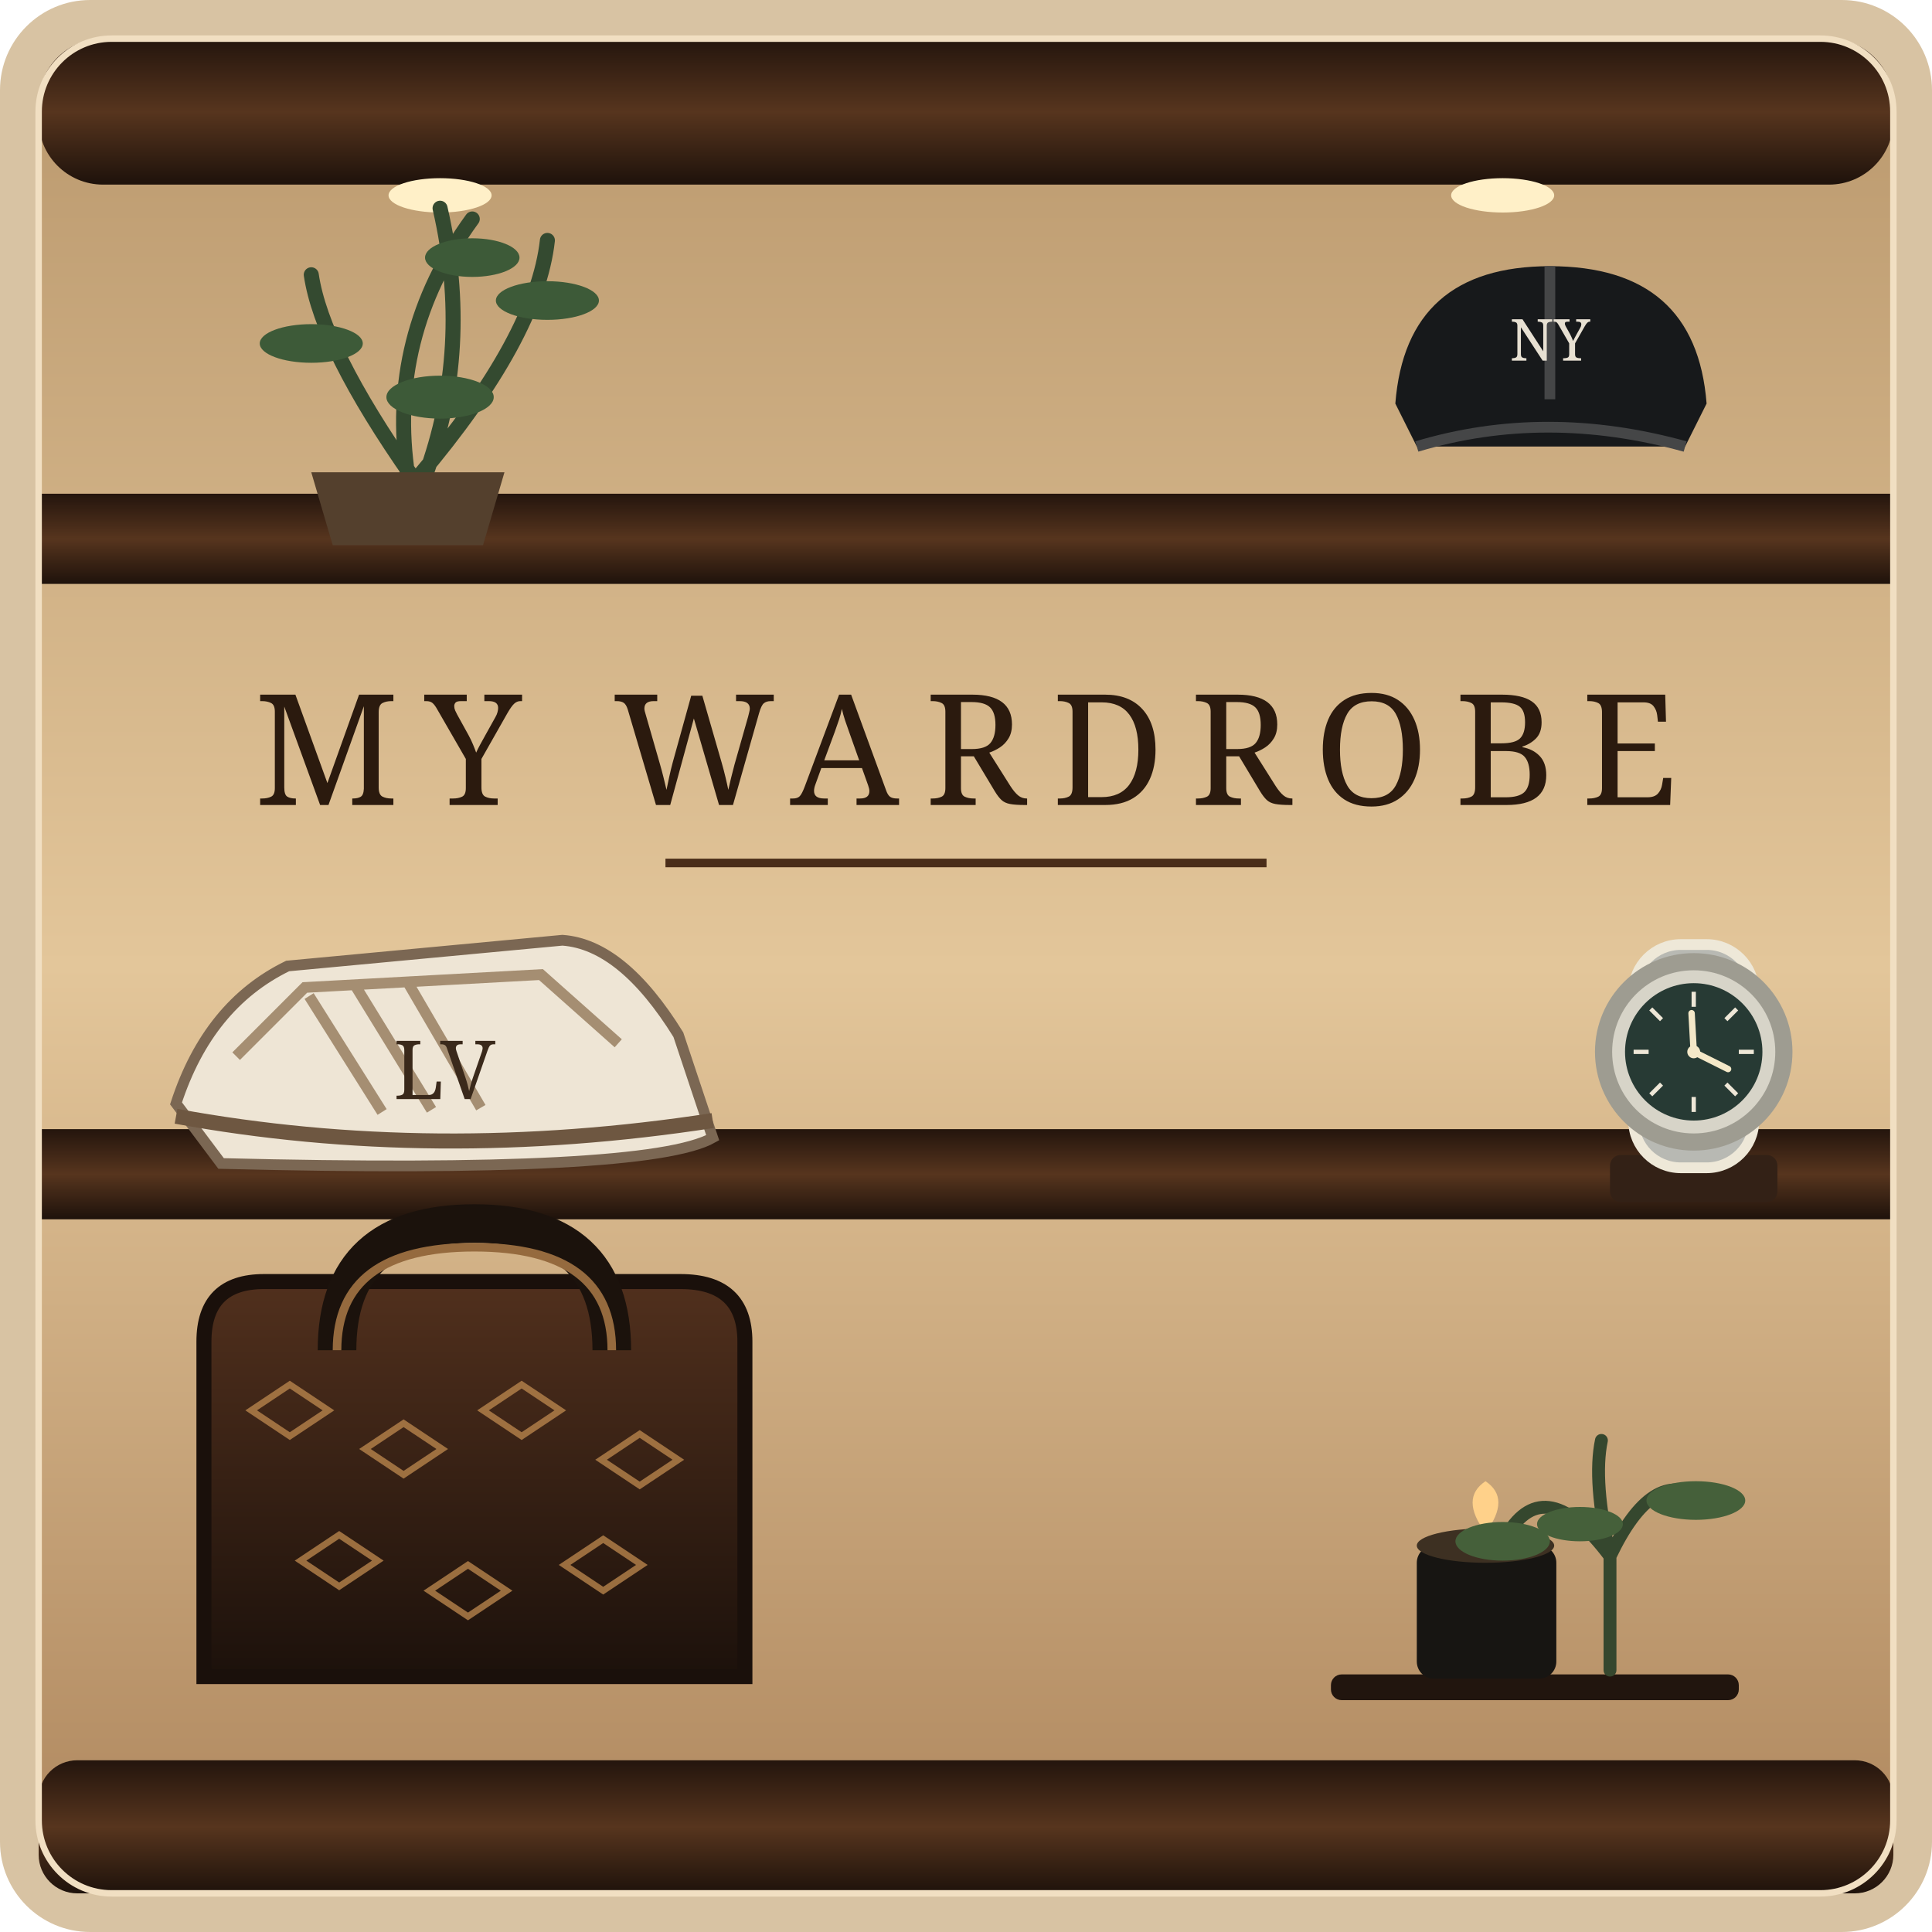
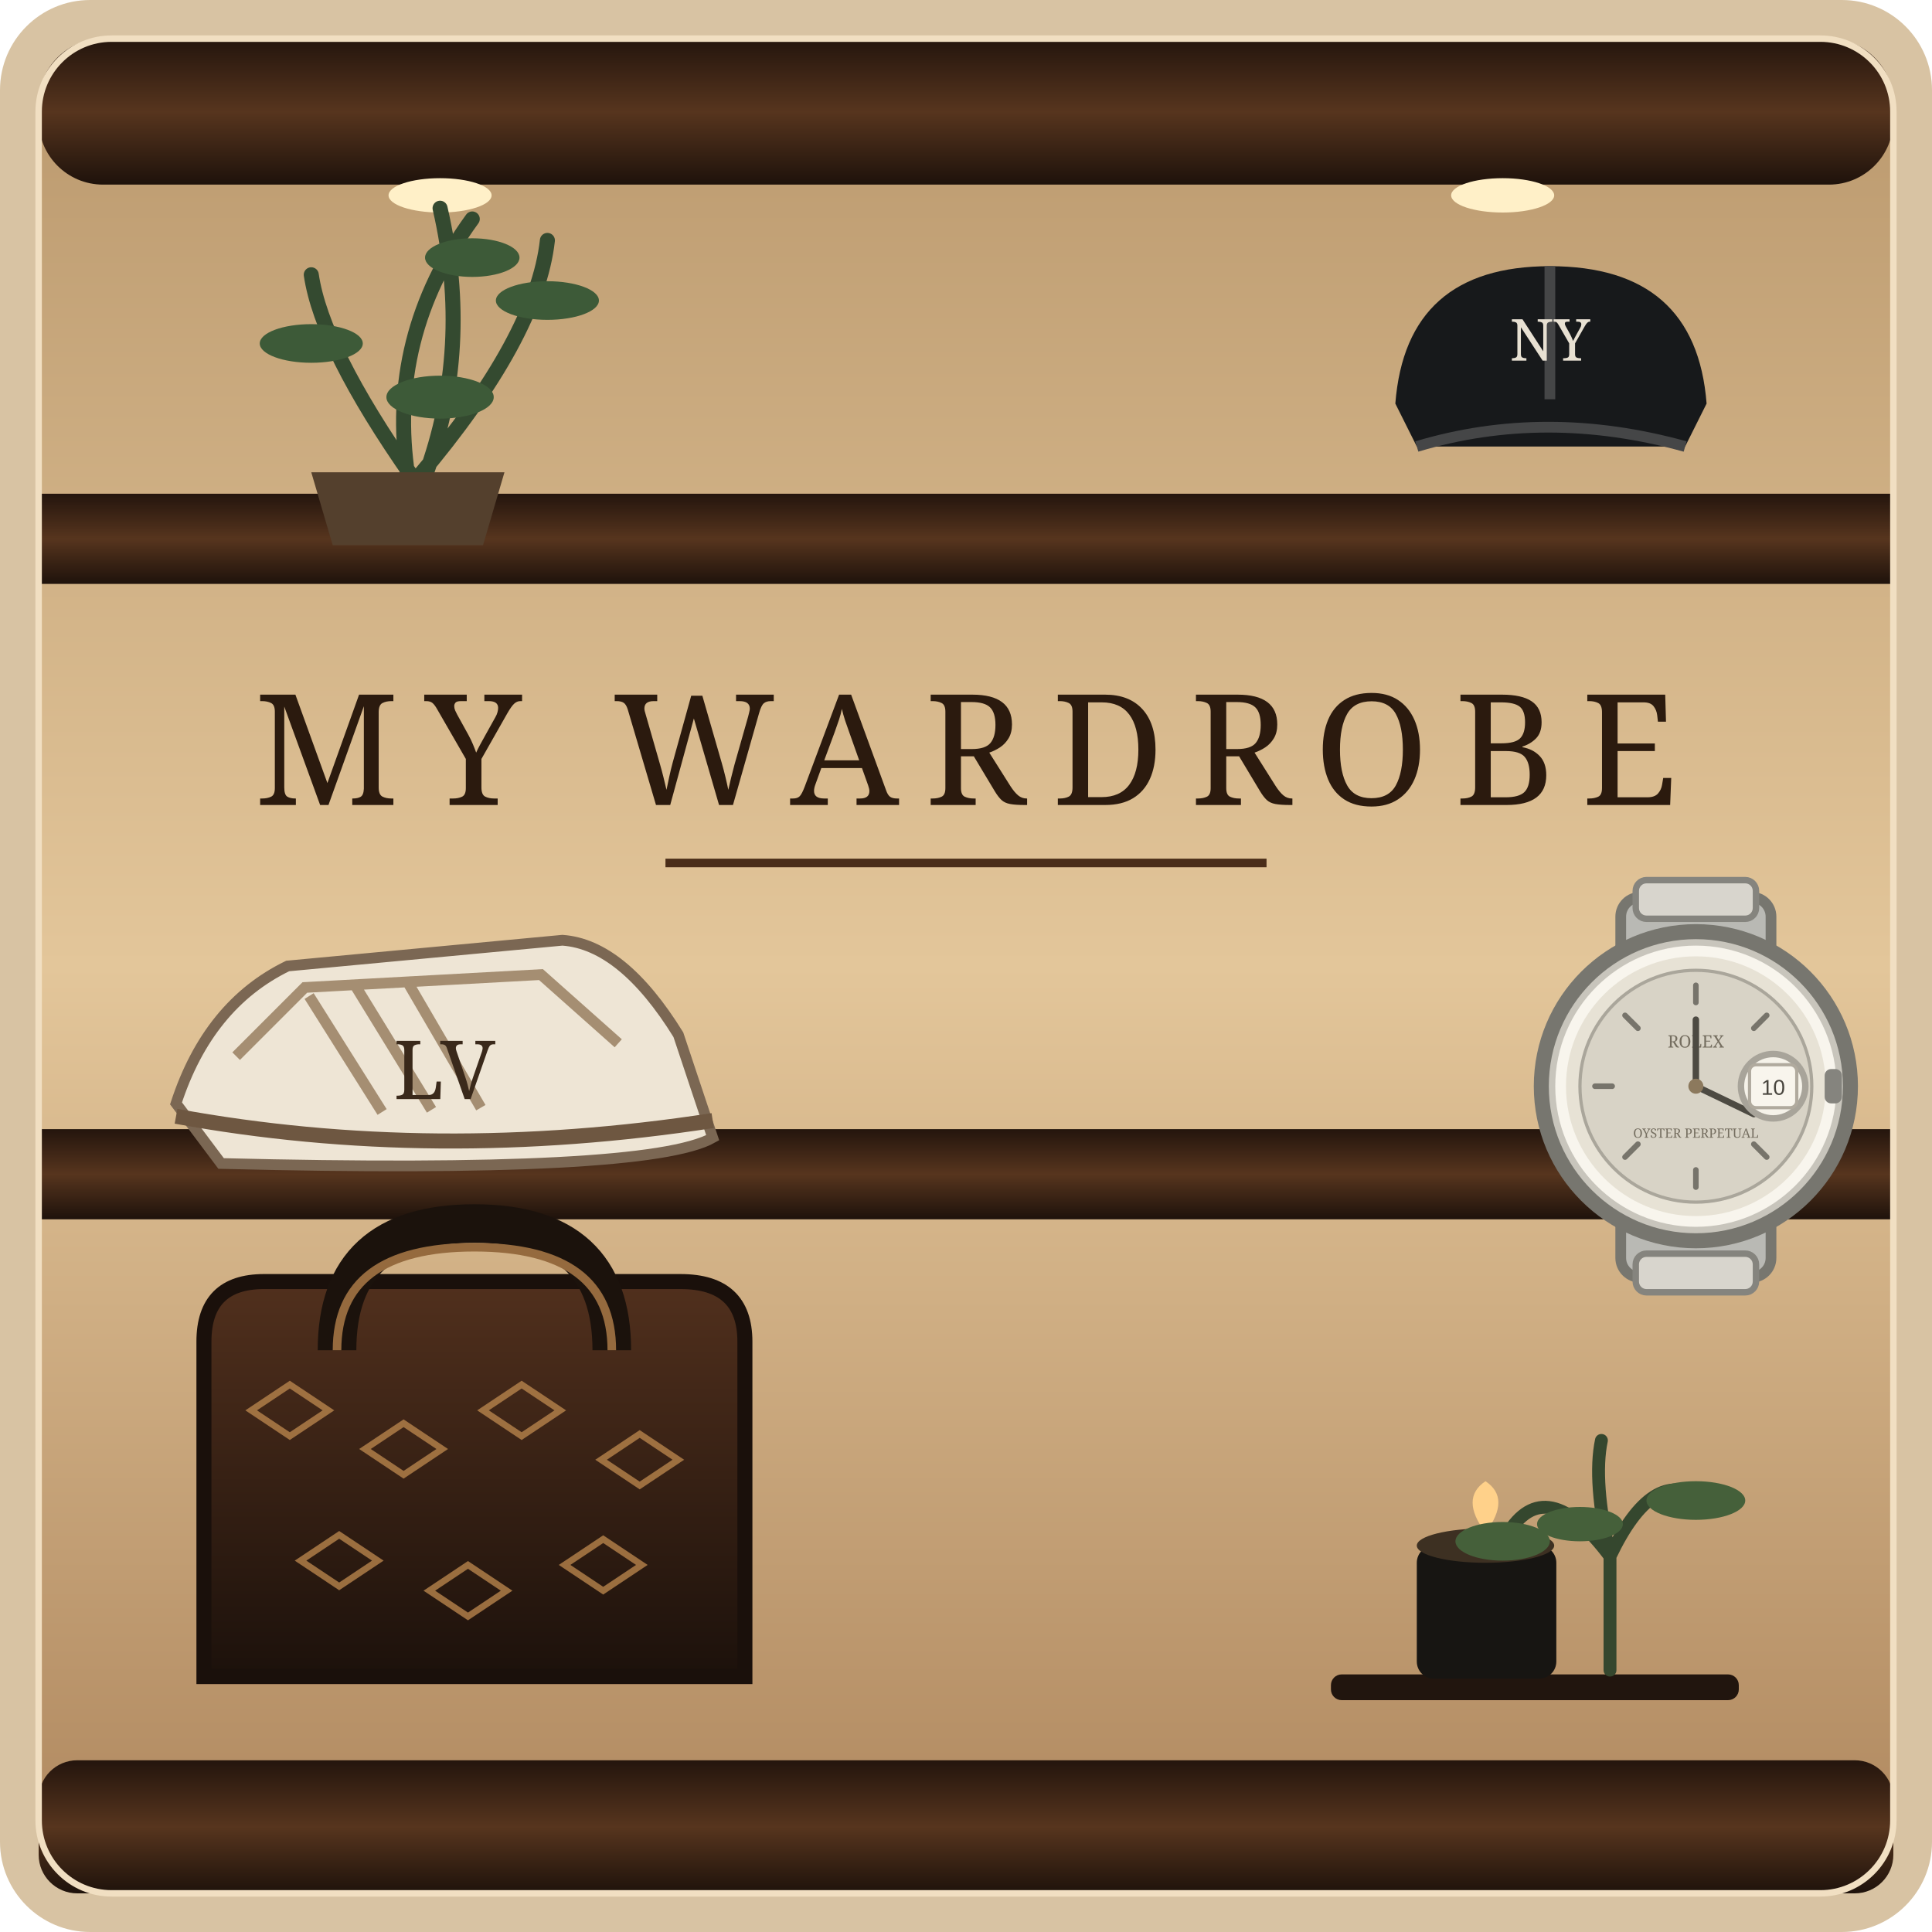
<svg xmlns="http://www.w3.org/2000/svg" viewBox="0 0 900 900" role="img" aria-labelledby="title desc">
  <defs>
    <linearGradient id="wall" x2="0" y2="1">
      <stop stop-color="#b9976c" />
      <stop offset=".5" stop-color="#e3c69a" />
      <stop offset="1" stop-color="#ad855c" />
    </linearGradient>
    <linearGradient id="wood" x2="0" y2="1">
      <stop stop-color="#24150d" />
      <stop offset=".5" stop-color="#57351e" />
      <stop offset="1" stop-color="#1e120b" />
    </linearGradient>
    <linearGradient id="bag" x2="0" y2="1">
      <stop stop-color="#51301d" />
      <stop offset="1" stop-color="#1c110b" />
    </linearGradient>
  </defs>
  <rect width="900" height="900" rx="42" fill="#d8c3a3" />
  <rect x="18" y="18" width="864" height="864" rx="34" fill="url(#wall)" />
  <rect x="18" y="18" width="864" height="68" rx="30" fill="url(#wood)" />
  <rect x="18" y="230" width="864" height="42" fill="url(#wood)" />
  <rect x="18" y="526" width="864" height="42" fill="url(#wood)" />
  <rect x="18" y="820" width="864" height="62" rx="18" fill="url(#wood)" />
  <g fill="#fff0c8">
    <ellipse cx="205" cy="91" rx="24" ry="8" />
    <ellipse cx="700" cy="91" rx="24" ry="8" />
  </g>
  <g transform="translate(110 92)" fill="none" stroke="#344a30" stroke-width="7" stroke-linecap="round">
    <path d="M80 130Q70 65 110 10M85 130Q140 65 145 20M82 130Q40 70 35 36M88 130Q110 70 95 5" />
  </g>
  <g fill="#3d5a38">
    <ellipse cx="220" cy="120" rx="22" ry="9" />
    <ellipse cx="255" cy="140" rx="24" ry="9" />
    <ellipse cx="145" cy="160" rx="24" ry="9" />
    <ellipse cx="205" cy="185" rx="25" ry="10" />
  </g>
  <path d="M145 220h90l-10 34h-70Z" fill="#54402d" />
  <g transform="translate(650 120)">
    <path d="M0 68Q5 4 72 4Q140 4 145 68L135 88H10Z" fill="#17191b" />
    <path d="M72 4V66M10 88Q70 70 135 88" fill="none" stroke="#454647" stroke-width="5" />
    <text x="72" y="48" text-anchor="middle" font-family="Georgia,serif" font-size="27" fill="#e7e0d2">NY</text>
  </g>
  <text x="450" y="375" text-anchor="middle" font-family="Georgia,serif" font-size="72" letter-spacing="12" fill="#2b1a0e">MY WARDROBE</text>
  <path d="M310 402H590" stroke="#4a2d19" stroke-width="4" />
  <g transform="translate(72 430)">
    <path d="M10 84Q25 38 62 20L190 8Q218 10 244 52L260 100Q230 117 31 112Z" fill="#eee5d5" stroke="#7b6753" stroke-width="5" />
    <path d="M38 62L70 30 180 24 216 56M72 34l34 54m-12-58 35 57m-12-61 35 60" fill="none" stroke="#a58e72" stroke-width="5" />
    <path d="M10 90Q130 112 260 92" fill="none" stroke="#6e5741" stroke-width="7" />
    <text x="135" y="82" text-anchor="middle" font-family="Georgia,serif" font-size="38" fill="#3a291b">LV</text>
  </g>
-   <g transform="translate(700 420)">
-     <rect x="50" y="118" width="78" height="22" rx="5" fill="#332116" />
-     <rect x="61" y="20" width="56" height="104" rx="22" fill="#b8b9b3" stroke="#eee8d8" stroke-width="5" />
-     <circle cx="89" cy="70" r="42" fill="#d7d4c8" stroke="#9e9c91" stroke-width="8" />
-     <circle cx="89" cy="70" r="32" fill="#273a34" />
-     <g stroke="#eee7d7" stroke-width="2">
-       <path d="M89 42V49M89 91v7M61 70h7M110 70h7M69 50l5 5M104 85l5 5M109 50l-5 5M74 85l-5 5" />
+   <g transform="translate(700 410)">
+     <rect x="55" y="8" width="70" height="177" rx="9" fill="#b9b9b4" stroke="#77766f" stroke-width="5" />
+     <g fill="#d8d5cd" stroke="#85847e" stroke-width="3">
+       <rect x="62" y="0" width="56" height="18" rx="5" />
+       <rect x="62" y="174" width="56" height="18" rx="5" />
    </g>
-     <path d="M89 70l-1-18m1 18 16 8" stroke="#f4e8c8" stroke-width="3" stroke-linecap="round" />
-     <circle cx="89" cy="70" r="3" fill="#f4e8c8" />
+     <circle cx="90" cy="96" r="72" fill="#c8c5bc" stroke="#77766f" stroke-width="7" />
+     <circle cx="90" cy="96" r="63" fill="#e7e2d5" stroke="#f8f5ed" stroke-width="5" />
+     <circle cx="90" cy="96" r="54" fill="#d8d3c6" stroke="#aaa69b" stroke-width="1.5" />
+     <g stroke="#77746b" stroke-width="2.6" stroke-linecap="round">
+       <path d="M90 49v8M90 135v8M43 96h8M129 96h8M57 63l6 6M117 123l6 6M123 63l-6 6M63 123l-6 6" />
+     </g>
+     <g fill="#756e60" font-family="Georgia,serif" font-size="8" text-anchor="middle">
+       <text x="90" y="78">ROLEX</text>
+       <text x="90" y="120" font-size="6">OYSTER PERPETUAL</text>
+     </g>
+     <path d="M90 96L90 65M90 96l27 13" stroke="#4d4a42" stroke-width="3" stroke-linecap="round" />
+     <circle cx="90" cy="96" r="3.5" fill="#8c795d" />
+     <rect x="150" y="88" width="8" height="16" rx="3" fill="#85847e" />
+     <circle cx="126" cy="96" r="15" fill="#f5f2e9" stroke="#a8a49a" stroke-width="3" />
+     <rect x="115" y="86" width="22" height="20" rx="3" fill="#f8f5ed" stroke="#b0aa9e" stroke-width="1.5" />
+     <text x="126" y="100" text-anchor="middle" font-family="Arial,sans-serif" font-size="10" fill="#49463f">10</text>
  </g>
  <g transform="translate(65 575)">
    <path d="M30 115V50Q30 22 58 22H252Q282 22 282 50V206H30Z" fill="url(#bag)" stroke="#1a100b" stroke-width="7" />
    <path d="M92 54Q92 -5 156 -5Q220 -5 220 54" fill="none" stroke="#1b120c" stroke-width="18" />
    <path d="M92 54Q92 6 156 6Q220 6 220 54" fill="none" stroke="#956a3e" stroke-width="4" />
    <g fill="none" stroke="#b7834b" stroke-width="3" opacity=".8">
      <path d="M52 82l18-12 18 12-18 12ZM105 100l18-12 18 12-18 12ZM160 82l18-12 18 12-18 12ZM215 105l18-12 18 12-18 12ZM75 152l18-12 18 12-18 12ZM135 166l18-12 18 12-18 12ZM198 154l18-12 18 12-18 12Z" />
    </g>
  </g>
  <g transform="translate(620 690)">
    <rect x="0" y="90" width="190" height="12" rx="5" fill="#21150e" />
    <rect x="40" y="30" width="65" height="62" rx="8" fill="#171512" />
    <ellipse cx="72" cy="30" rx="32" ry="8" fill="#3d3022" />
    <path d="M72 24q-12-16 0-24q12 8 0 24" fill="#ffd18a" />
    <path d="M130 88V35m0 0q-30-40-48-10m48 10q20-42 42-27m-42 27q-8-35-4-54" fill="none" stroke="#35472e" stroke-width="6" stroke-linecap="round" />
    <g fill="#45603a">
      <ellipse cx="80" cy="28" rx="22" ry="9" />
      <ellipse cx="170" cy="9" rx="23" ry="9" />
      <ellipse cx="116" cy="20" rx="20" ry="8" />
    </g>
  </g>
  <rect x="18" y="18" width="864" height="864" rx="34" fill="none" stroke="#f1dfc2" stroke-width="3" />
</svg>
